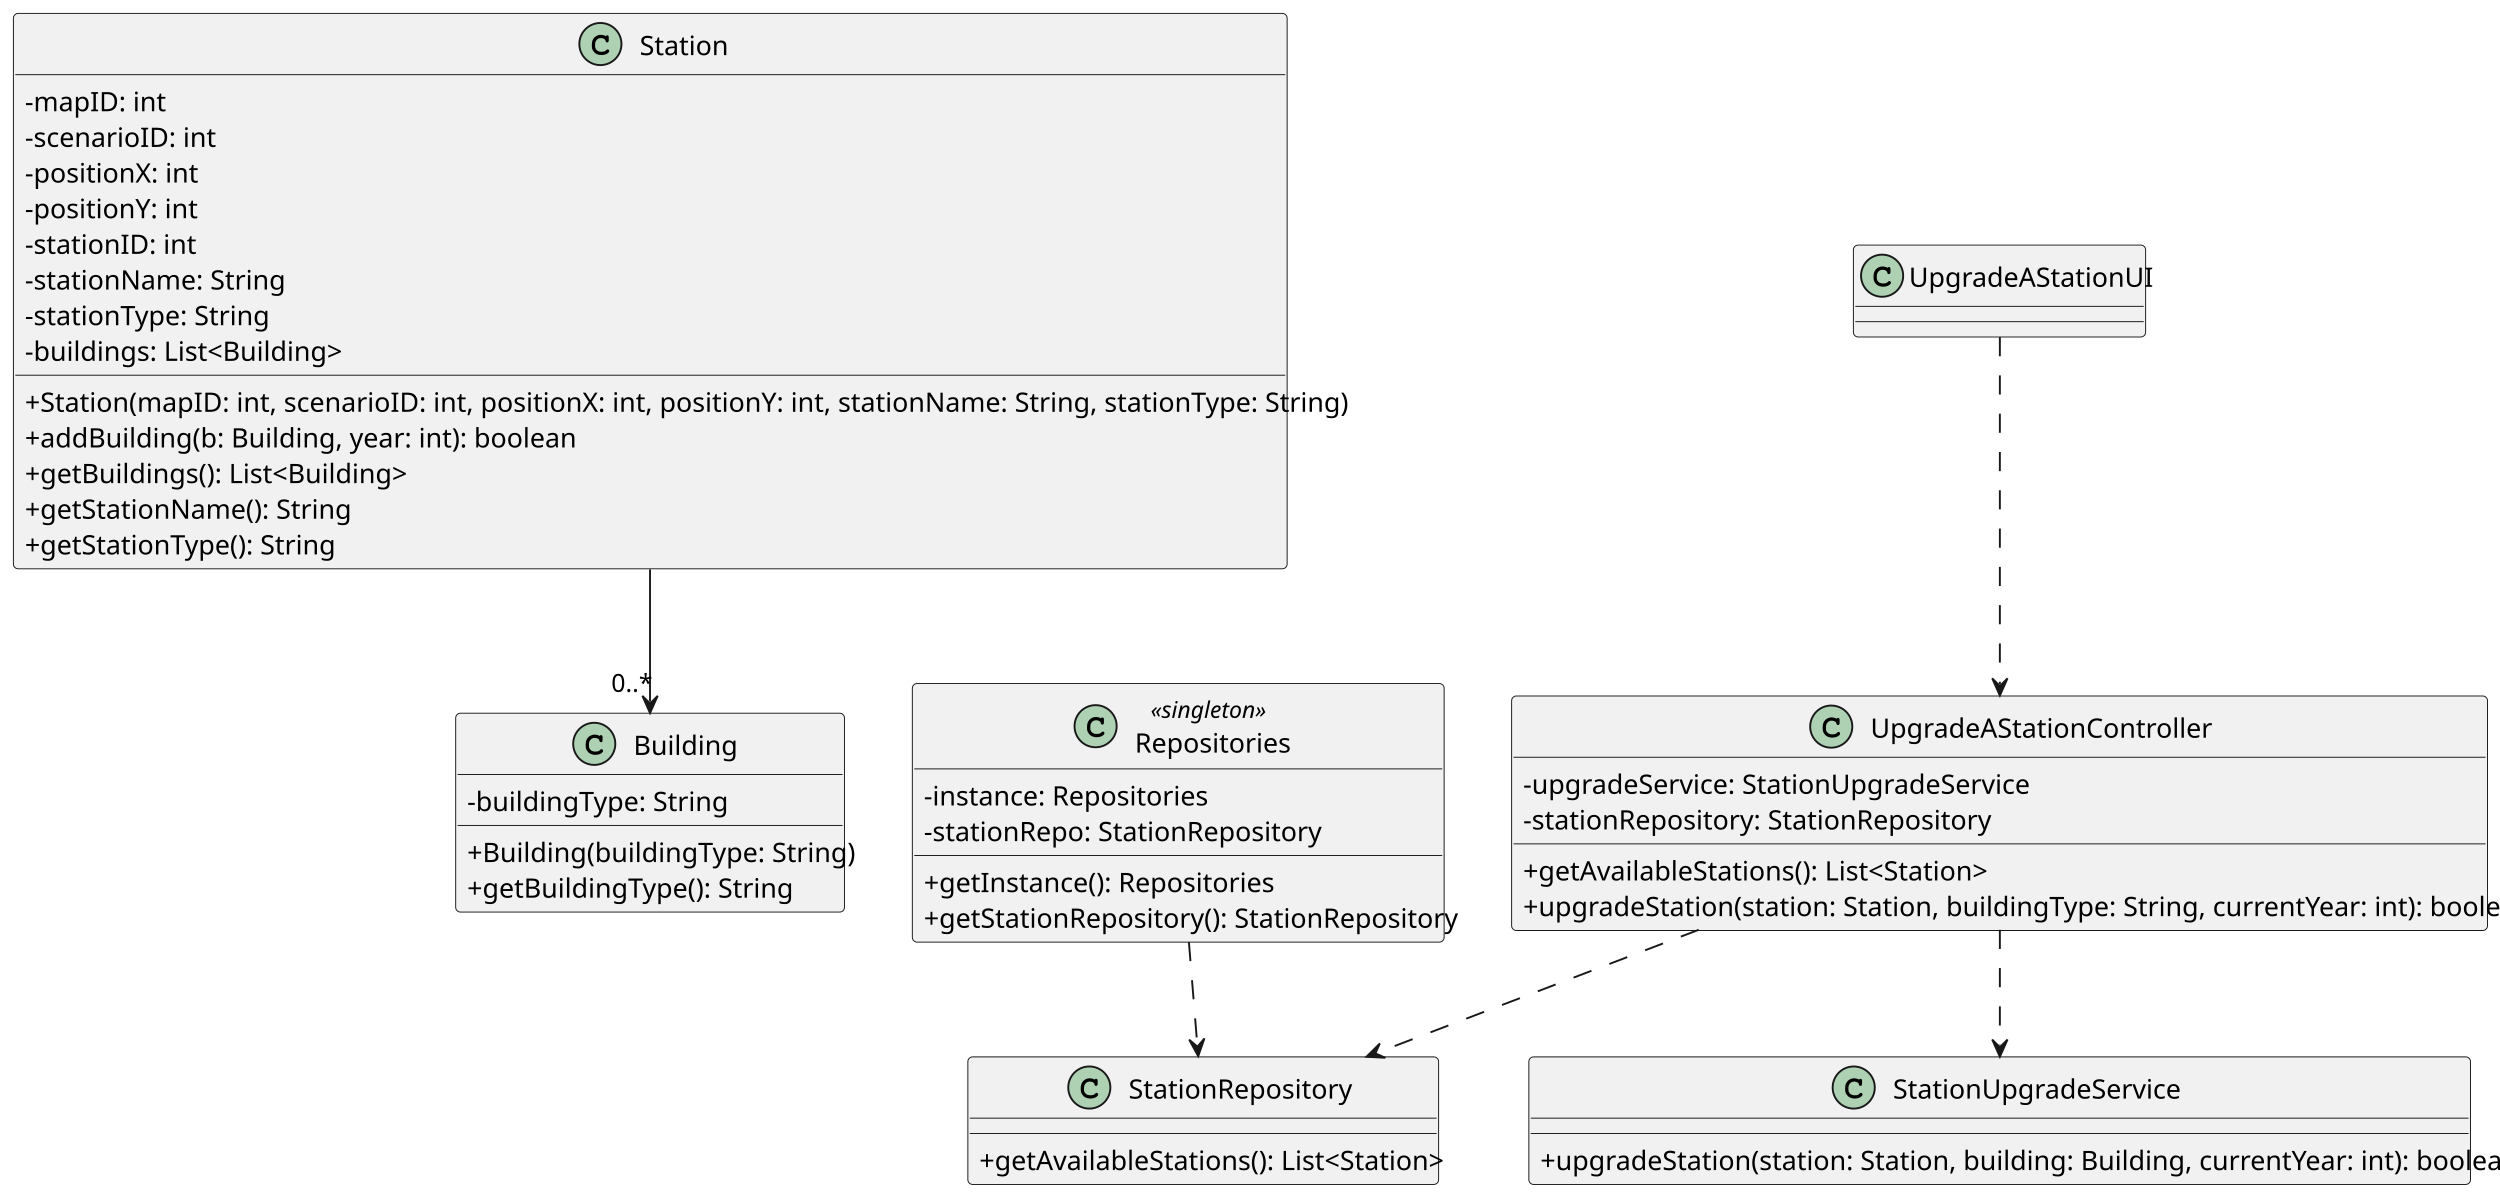
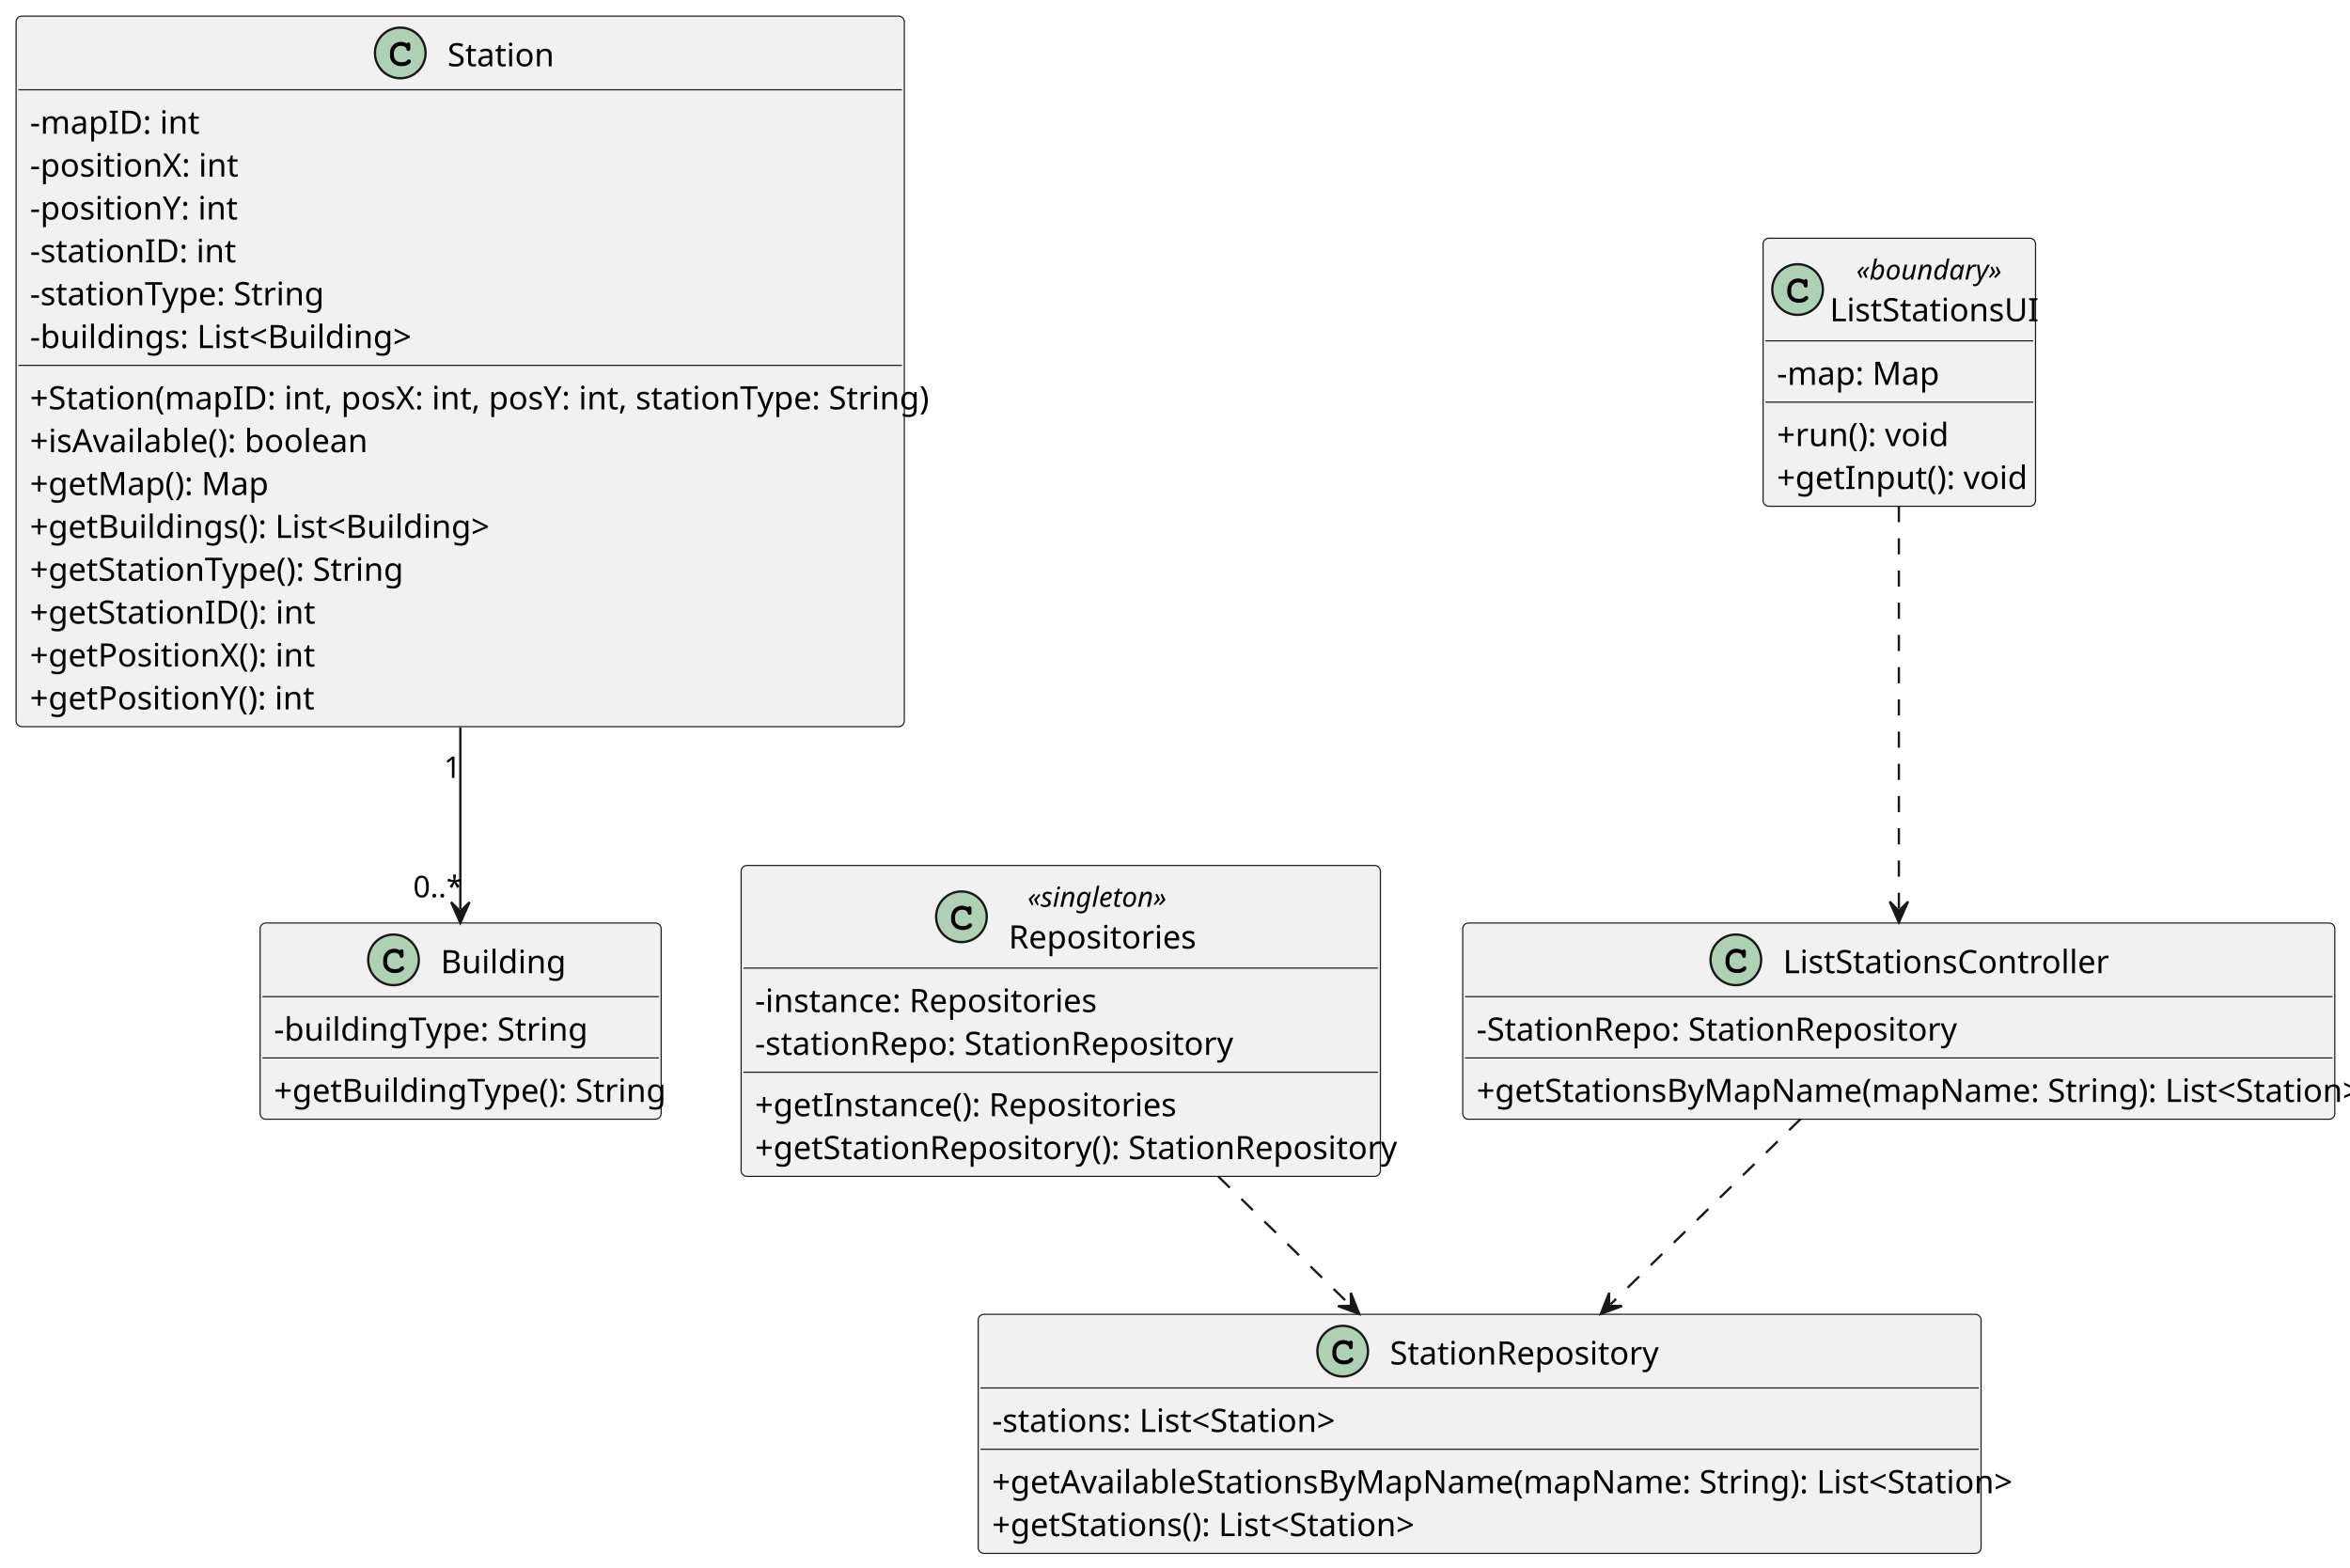
- <svg xmlns="http://www.w3.org/2000/svg" contentStyleType="text/css" height="437.5px" preserveAspectRatio="none" style="width:914px;height:437px;background:#FFFFFF;" version="1.1" viewBox="0 0 914 437" width="914.2px" zoomAndPan="magnify">
+ <svg xmlns="http://www.w3.org/2000/svg" contentStyleType="text/css" height="681px" preserveAspectRatio="none" style="width:1021px;height:681px;background:#FFFFFF;" version="1.1" viewBox="0 0 1021 681" width="1021px" zoomAndPan="magnify">
  <defs />
  <g>
    <g id="elem_Station">
-       <rect codeLine="5" fill="#F1F1F1" height="203.052" id="Station" rx="1.75" ry="1.75" style="stroke:#181818;stroke-width:0.35;" width="465.674" x="4.9" y="4.9" />
-       <ellipse cx="219.507" cy="16.1" fill="#ADD1B2" rx="7.7" ry="7.7" style="stroke:#181818;stroke-width:0.7;" />
-       <path d="M221.443,13.213 Q221.552,13.059 221.684,12.983 Q221.815,12.906 221.968,12.906 Q222.231,12.906 222.395,13.092 Q222.559,13.267 222.559,13.694 L222.559,14.711 Q222.559,15.137 222.395,15.323 Q222.231,15.509 221.968,15.509 Q221.727,15.509 221.585,15.367 Q221.443,15.236 221.367,14.875 Q221.334,14.623 221.202,14.492 Q220.973,14.23 220.546,14.077 Q220.12,13.923 219.682,13.923 Q219.146,13.923 218.698,14.153 Q218.26,14.383 217.91,14.908 Q217.571,15.433 217.571,16.155 L217.571,16.92 Q217.571,17.784 218.195,18.364 Q218.818,18.933 219.934,18.933 Q220.59,18.933 221.049,18.758 Q221.323,18.648 221.618,18.342 Q221.804,18.156 221.902,18.102 Q222.012,18.047 222.154,18.047 Q222.384,18.047 222.559,18.233 Q222.745,18.408 222.745,18.648 Q222.745,18.889 222.504,19.173 Q222.154,19.578 221.596,19.808 Q220.841,20.125 219.934,20.125 Q218.873,20.125 218.03,19.688 Q217.341,19.337 216.86,18.594 Q216.379,17.839 216.379,16.942 L216.379,16.133 Q216.379,15.203 216.805,14.405 Q217.243,13.595 218.009,13.169 Q218.774,12.731 219.638,12.731 Q220.152,12.731 220.601,12.852 Q221.06,12.961 221.443,13.213 Z " fill="#000000" />
-       <text fill="#000000" font-family="sans-serif" font-size="9.8" lengthAdjust="spacing" textLength="30.51" x="233.857" y="20.158">Station</text>
-       <line style="stroke:#181818;stroke-width:0.35;" x1="5.6" x2="469.874" y1="27.3" y2="27.3" />
-       <text fill="#000000" font-family="sans-serif" font-size="9.8" lengthAdjust="spacing" textLength="47.923" x="9.1" y="40.675">-mapID: int</text>
-       <text fill="#000000" font-family="sans-serif" font-size="9.8" lengthAdjust="spacing" textLength="65.901" x="9.1" y="53.71">-scenarioID: int</text>
-       <text fill="#000000" font-family="sans-serif" font-size="9.8" lengthAdjust="spacing" textLength="59.374" x="9.1" y="66.745">-positionX: int</text>
-       <text fill="#000000" font-family="sans-serif" font-size="9.8" lengthAdjust="spacing" textLength="59.374" x="9.1" y="79.779">-positionY: int</text>
-       <text fill="#000000" font-family="sans-serif" font-size="9.8" lengthAdjust="spacing" textLength="57.733" x="9.1" y="92.814">-stationID: int</text>
-       <text fill="#000000" font-family="sans-serif" font-size="9.8" lengthAdjust="spacing" textLength="89.325" x="9.1" y="105.849">-stationName: String</text>
-       <text fill="#000000" font-family="sans-serif" font-size="9.8" lengthAdjust="spacing" textLength="84.97" x="9.1" y="118.884">-stationType: String</text>
-       <text fill="#000000" font-family="sans-serif" font-size="9.8" lengthAdjust="spacing" textLength="108.958" x="9.1" y="131.919">-buildings: List&lt;Building&gt;</text>
-       <line style="stroke:#181818;stroke-width:0.35;" x1="5.6" x2="469.874" y1="137.178" y2="137.178" />
-       <text fill="#000000" font-family="sans-serif" font-size="9.8" lengthAdjust="spacing" textLength="457.274" x="9.1" y="150.553">+Station(mapID: int, scenarioID: int, positionX: int, positionY: int, stationName: String, stationType: String)</text>
-       <text fill="#000000" font-family="sans-serif" font-size="9.8" lengthAdjust="spacing" textLength="189.865" x="9.1" y="163.588">+addBuilding(b: Building, year: int): boolean</text>
-       <text fill="#000000" font-family="sans-serif" font-size="9.8" lengthAdjust="spacing" textLength="132.654" x="9.1" y="176.623">+getBuildings(): List&lt;Building&gt;</text>
-       <text fill="#000000" font-family="sans-serif" font-size="9.8" lengthAdjust="spacing" textLength="113.571" x="9.1" y="189.658">+getStationName(): String</text>
-       <text fill="#000000" font-family="sans-serif" font-size="9.8" lengthAdjust="spacing" textLength="109.216" x="9.1" y="202.692">+getStationType(): String</text>
+       <rect codeLine="5" fill="#F1F1F1" height="308.695" id="Station" rx="2.5" ry="2.5" style="stroke:#181818;stroke-width:0.5;" width="385.898" x="7" y="7" />
+       <ellipse cx="173.906" cy="23" fill="#ADD1B2" rx="11" ry="11" style="stroke:#181818;stroke-width:1.0;" />
+       <path d="M176.672,18.875 Q176.828,18.656 177.016,18.547 Q177.203,18.438 177.422,18.438 Q177.797,18.438 178.031,18.703 Q178.266,18.953 178.266,19.562 L178.266,21.016 Q178.266,21.625 178.031,21.891 Q177.797,22.156 177.422,22.156 Q177.078,22.156 176.875,21.953 Q176.672,21.766 176.562,21.25 Q176.516,20.891 176.328,20.703 Q176,20.328 175.391,20.109 Q174.781,19.891 174.156,19.891 Q173.391,19.891 172.75,20.219 Q172.125,20.547 171.625,21.297 Q171.141,22.047 171.141,23.078 L171.141,24.172 Q171.141,25.406 172.031,26.234 Q172.922,27.047 174.516,27.047 Q175.453,27.047 176.109,26.797 Q176.5,26.641 176.922,26.203 Q177.188,25.938 177.328,25.859 Q177.484,25.781 177.688,25.781 Q178.016,25.781 178.266,26.047 Q178.531,26.297 178.531,26.641 Q178.531,26.984 178.188,27.391 Q177.688,27.969 176.891,28.297 Q175.812,28.75 174.516,28.75 Q173,28.75 171.797,28.125 Q170.812,27.625 170.125,26.562 Q169.438,25.484 169.438,24.203 L169.438,23.047 Q169.438,21.719 170.047,20.578 Q170.672,19.422 171.766,18.812 Q172.859,18.188 174.094,18.188 Q174.828,18.188 175.469,18.359 Q176.125,18.516 176.672,18.875 Z " fill="#000000" />
+       <text fill="#000000" font-family="sans-serif" font-size="14" lengthAdjust="spacing" textLength="43.586" x="194.406" y="28.797">Station</text>
+       <line style="stroke:#181818;stroke-width:0.5;" x1="8" x2="391.898" y1="39" y2="39" />
+       <text fill="#000000" font-family="sans-serif" font-size="14" lengthAdjust="spacing" textLength="68.462" x="13" y="58.107">-mapID: int</text>
+       <text fill="#000000" font-family="sans-serif" font-size="14" lengthAdjust="spacing" textLength="84.82" x="13" y="76.728">-positionX: int</text>
+       <text fill="#000000" font-family="sans-serif" font-size="14" lengthAdjust="spacing" textLength="84.82" x="13" y="95.35">-positionY: int</text>
+       <text fill="#000000" font-family="sans-serif" font-size="14" lengthAdjust="spacing" textLength="82.476" x="13" y="113.971">-stationID: int</text>
+       <text fill="#000000" font-family="sans-serif" font-size="14" lengthAdjust="spacing" textLength="121.386" x="13" y="132.592">-stationType: String</text>
+       <text fill="#000000" font-family="sans-serif" font-size="14" lengthAdjust="spacing" textLength="155.654" x="13" y="151.213">-buildings: List&lt;Building&gt;</text>
+       <line style="stroke:#181818;stroke-width:0.5;" x1="8" x2="391.898" y1="158.727" y2="158.727" />
+       <text fill="#000000" font-family="sans-serif" font-size="14" lengthAdjust="spacing" textLength="373.898" x="13" y="177.834">+Station(mapID: int, posX: int, posY: int, stationType: String)</text>
+       <text fill="#000000" font-family="sans-serif" font-size="14" lengthAdjust="spacing" textLength="142.03" x="13" y="196.455">+isAvailable(): boolean</text>
+       <text fill="#000000" font-family="sans-serif" font-size="14" lengthAdjust="spacing" textLength="99.21" x="13" y="215.076">+getMap(): Map</text>
+       <text fill="#000000" font-family="sans-serif" font-size="14" lengthAdjust="spacing" textLength="189.506" x="13" y="233.697">+getBuildings(): List&lt;Building&gt;</text>
+       <text fill="#000000" font-family="sans-serif" font-size="14" lengthAdjust="spacing" textLength="156.023" x="13" y="252.318">+getStationType(): String</text>
+       <text fill="#000000" font-family="sans-serif" font-size="14" lengthAdjust="spacing" textLength="117.113" x="13" y="270.94">+getStationID(): int</text>
+       <text fill="#000000" font-family="sans-serif" font-size="14" lengthAdjust="spacing" textLength="118.672" x="13" y="289.56">+getPositionX(): int</text>
+       <text fill="#000000" font-family="sans-serif" font-size="14" lengthAdjust="spacing" textLength="118.672" x="13" y="308.182">+getPositionY(): int</text>
    </g>
    <g id="elem_Building">
-       <rect codeLine="21" fill="#F1F1F1" height="72.704" id="Building" rx="1.75" ry="1.75" style="stroke:#181818;stroke-width:0.35;" width="142.136" x="166.6" y="260.75" />
-       <ellipse cx="217.258" cy="271.95" fill="#ADD1B2" rx="7.7" ry="7.7" style="stroke:#181818;stroke-width:0.7;" />
-       <path d="M219.194,269.062 Q219.303,268.909 219.435,268.833 Q219.566,268.756 219.719,268.756 Q219.982,268.756 220.146,268.942 Q220.31,269.117 220.31,269.544 L220.31,270.561 Q220.31,270.988 220.146,271.173 Q219.982,271.359 219.719,271.359 Q219.478,271.359 219.336,271.217 Q219.194,271.086 219.117,270.725 Q219.085,270.473 218.953,270.342 Q218.724,270.08 218.297,269.927 Q217.871,269.773 217.433,269.773 Q216.897,269.773 216.449,270.003 Q216.011,270.233 215.661,270.758 Q215.322,271.283 215.322,272.005 L215.322,272.77 Q215.322,273.634 215.946,274.214 Q216.569,274.783 217.685,274.783 Q218.341,274.783 218.8,274.608 Q219.074,274.498 219.369,274.192 Q219.555,274.006 219.653,273.952 Q219.763,273.897 219.905,273.897 Q220.135,273.897 220.31,274.083 Q220.496,274.258 220.496,274.498 Q220.496,274.739 220.255,275.023 Q219.905,275.428 219.347,275.658 Q218.592,275.975 217.685,275.975 Q216.624,275.975 215.781,275.538 Q215.092,275.188 214.611,274.444 Q214.13,273.689 214.13,272.792 L214.13,271.983 Q214.13,271.053 214.556,270.255 Q214.994,269.445 215.76,269.019 Q216.525,268.581 217.389,268.581 Q217.903,268.581 218.352,268.702 Q218.811,268.811 219.194,269.062 Z " fill="#000000" />
-       <text fill="#000000" font-family="sans-serif" font-size="9.8" lengthAdjust="spacing" textLength="34.869" x="231.608" y="276.008">Building</text>
-       <line style="stroke:#181818;stroke-width:0.35;" x1="167.3" x2="308.036" y1="283.15" y2="283.15" />
-       <text fill="#000000" font-family="sans-serif" font-size="9.8" lengthAdjust="spacing" textLength="89.88" x="170.8" y="296.525">-buildingType: String</text>
-       <line style="stroke:#181818;stroke-width:0.35;" x1="167.3" x2="308.036" y1="301.785" y2="301.785" />
-       <text fill="#000000" font-family="sans-serif" font-size="9.8" lengthAdjust="spacing" textLength="133.736" x="170.8" y="315.16">+Building(buildingType: String)</text>
-       <text fill="#000000" font-family="sans-serif" font-size="9.8" lengthAdjust="spacing" textLength="113.576" x="170.8" y="328.195">+getBuildingType(): String</text>
+       <rect codeLine="22" fill="#F1F1F1" height="85.242" id="Building" rx="2.5" ry="2.5" style="stroke:#181818;stroke-width:0.5;" width="174.251" x="113" y="401" />
+       <ellipse cx="170.969" cy="417" fill="#ADD1B2" rx="11" ry="11" style="stroke:#181818;stroke-width:1.0;" />
+       <path d="M173.734,412.875 Q173.891,412.656 174.078,412.547 Q174.266,412.438 174.484,412.438 Q174.859,412.438 175.094,412.703 Q175.328,412.953 175.328,413.562 L175.328,415.016 Q175.328,415.625 175.094,415.891 Q174.859,416.156 174.484,416.156 Q174.141,416.156 173.938,415.953 Q173.734,415.766 173.625,415.25 Q173.578,414.891 173.391,414.703 Q173.062,414.328 172.453,414.109 Q171.844,413.891 171.219,413.891 Q170.453,413.891 169.812,414.219 Q169.188,414.547 168.688,415.297 Q168.203,416.047 168.203,417.078 L168.203,418.172 Q168.203,419.406 169.094,420.234 Q169.984,421.047 171.578,421.047 Q172.516,421.047 173.172,420.797 Q173.562,420.641 173.984,420.203 Q174.25,419.938 174.391,419.859 Q174.547,419.781 174.75,419.781 Q175.078,419.781 175.328,420.047 Q175.594,420.297 175.594,420.641 Q175.594,420.984 175.25,421.391 Q174.75,421.969 173.953,422.297 Q172.875,422.75 171.578,422.75 Q170.062,422.75 168.859,422.125 Q167.875,421.625 167.188,420.562 Q166.5,419.484 166.5,418.203 L166.5,417.047 Q166.5,415.719 167.109,414.578 Q167.734,413.422 168.828,412.812 Q169.922,412.188 171.156,412.188 Q171.891,412.188 172.531,412.359 Q173.188,412.516 173.734,412.875 Z " fill="#000000" />
+       <text fill="#000000" font-family="sans-serif" font-size="14" lengthAdjust="spacing" textLength="49.813" x="191.469" y="422.797">Building</text>
+       <line style="stroke:#181818;stroke-width:0.5;" x1="114" x2="286.251" y1="433" y2="433" />
+       <text fill="#000000" font-family="sans-serif" font-size="14" lengthAdjust="spacing" textLength="128.399" x="119" y="452.107">-buildingType: String</text>
+       <line style="stroke:#181818;stroke-width:0.5;" x1="114" x2="286.251" y1="459.621" y2="459.621" />
+       <text fill="#000000" font-family="sans-serif" font-size="14" lengthAdjust="spacing" textLength="162.251" x="119" y="478.728">+getBuildingType(): String</text>
    </g>
-     <g id="elem_StationUpgradeService">
-       <rect codeLine="27" fill="#F1F1F1" height="46.635" id="StationUpgradeService" rx="1.75" ry="1.75" style="stroke:#181818;stroke-width:0.35;" width="344.265" x="558.95" y="386.4" />
-       <ellipse cx="677.718" cy="397.6" fill="#ADD1B2" rx="7.7" ry="7.7" style="stroke:#181818;stroke-width:0.7;" />
-       <path d="M679.654,394.712 Q679.763,394.559 679.894,394.483 Q680.025,394.406 680.178,394.406 Q680.441,394.406 680.605,394.592 Q680.769,394.767 680.769,395.194 L680.769,396.211 Q680.769,396.637 680.605,396.823 Q680.441,397.009 680.178,397.009 Q679.938,397.009 679.796,396.867 Q679.654,396.736 679.577,396.375 Q679.544,396.123 679.413,395.992 Q679.183,395.73 678.757,395.577 Q678.33,395.423 677.893,395.423 Q677.357,395.423 676.908,395.653 Q676.471,395.883 676.121,396.408 Q675.782,396.933 675.782,397.655 L675.782,398.42 Q675.782,399.284 676.405,399.864 Q677.029,400.433 678.144,400.433 Q678.8,400.433 679.26,400.258 Q679.533,400.148 679.828,399.842 Q680.014,399.656 680.113,399.602 Q680.222,399.547 680.365,399.547 Q680.594,399.547 680.769,399.733 Q680.955,399.908 680.955,400.148 Q680.955,400.389 680.715,400.673 Q680.365,401.078 679.807,401.308 Q679.052,401.625 678.144,401.625 Q677.083,401.625 676.241,401.188 Q675.552,400.837 675.071,400.094 Q674.59,399.339 674.59,398.442 L674.59,397.633 Q674.59,396.703 675.016,395.905 Q675.453,395.095 676.219,394.669 Q676.985,394.231 677.849,394.231 Q678.363,394.231 678.811,394.352 Q679.271,394.461 679.654,394.712 Z " fill="#000000" />
-       <text fill="#000000" font-family="sans-serif" font-size="9.8" lengthAdjust="spacing" textLength="100.78" x="692.068" y="401.658">StationUpgradeService</text>
-       <line style="stroke:#181818;stroke-width:0.35;" x1="559.65" x2="902.515" y1="408.8" y2="408.8" />
-       <line style="stroke:#181818;stroke-width:0.35;" x1="559.65" x2="902.515" y1="414.4" y2="414.4" />
-       <text fill="#000000" font-family="sans-serif" font-size="9.8" lengthAdjust="spacing" textLength="335.865" x="563.15" y="427.775">+upgradeStation(station: Station, building: Building, currentYear: int): boolean</text>
+     <g id="elem_ListStationsController">
+       <rect codeLine="27" fill="#F1F1F1" height="85.242" id="ListStationsController" rx="2.5" ry="2.5" style="stroke:#181818;stroke-width:0.5;" width="378.898" x="635.5" y="401" />
+       <ellipse cx="754.168" cy="417" fill="#ADD1B2" rx="11" ry="11" style="stroke:#181818;stroke-width:1.0;" />
+       <path d="M756.934,412.875 Q757.09,412.656 757.278,412.547 Q757.465,412.438 757.684,412.438 Q758.059,412.438 758.293,412.703 Q758.528,412.953 758.528,413.562 L758.528,415.016 Q758.528,415.625 758.293,415.891 Q758.059,416.156 757.684,416.156 Q757.34,416.156 757.137,415.953 Q756.934,415.766 756.825,415.25 Q756.778,414.891 756.59,414.703 Q756.262,414.328 755.653,414.109 Q755.043,413.891 754.418,413.891 Q753.653,413.891 753.012,414.219 Q752.387,414.547 751.887,415.297 Q751.403,416.047 751.403,417.078 L751.403,418.172 Q751.403,419.406 752.293,420.234 Q753.184,421.047 754.778,421.047 Q755.715,421.047 756.372,420.797 Q756.762,420.641 757.184,420.203 Q757.45,419.938 757.59,419.859 Q757.747,419.781 757.95,419.781 Q758.278,419.781 758.528,420.047 Q758.793,420.297 758.793,420.641 Q758.793,420.984 758.45,421.391 Q757.95,421.969 757.153,422.297 Q756.075,422.75 754.778,422.75 Q753.262,422.75 752.059,422.125 Q751.075,421.625 750.387,420.562 Q749.7,419.484 749.7,418.203 L749.7,417.047 Q749.7,415.719 750.309,414.578 Q750.934,413.422 752.028,412.812 Q753.122,412.188 754.356,412.188 Q755.09,412.188 755.731,412.359 Q756.387,412.516 756.934,412.875 Z " fill="#000000" />
+       <text fill="#000000" font-family="sans-serif" font-size="14" lengthAdjust="spacing" textLength="133.061" x="774.668" y="422.797">ListStationsController</text>
+       <line style="stroke:#181818;stroke-width:0.5;" x1="636.5" x2="1013.398" y1="433" y2="433" />
+       <text fill="#000000" font-family="sans-serif" font-size="14" lengthAdjust="spacing" textLength="199.999" x="641.5" y="452.107">-StationRepo: StationRepository</text>
+       <line style="stroke:#181818;stroke-width:0.5;" x1="636.5" x2="1013.398" y1="459.621" y2="459.621" />
+       <text fill="#000000" font-family="sans-serif" font-size="14" lengthAdjust="spacing" textLength="366.898" x="641.5" y="478.728">+getStationsByMapName(mapName: String): List&lt;Station&gt;</text>
    </g>
-     <g id="elem_UpgradeAStationUI">
-       <rect codeLine="31" fill="#F1F1F1" height="33.6" id="UpgradeAStationUI" rx="1.75" ry="1.75" style="stroke:#181818;stroke-width:0.35;" width="106.839" x="677.6" y="89.6" />
-       <ellipse cx="688.1" cy="100.8" fill="#ADD1B2" rx="7.7" ry="7.7" style="stroke:#181818;stroke-width:0.7;" />
-       <path d="M690.036,97.912 Q690.145,97.759 690.277,97.683 Q690.408,97.606 690.561,97.606 Q690.823,97.606 690.987,97.792 Q691.152,97.967 691.152,98.394 L691.152,99.411 Q691.152,99.838 690.987,100.023 Q690.823,100.209 690.561,100.209 Q690.32,100.209 690.178,100.067 Q690.036,99.936 689.959,99.575 Q689.927,99.323 689.795,99.192 Q689.566,98.93 689.139,98.777 Q688.712,98.623 688.275,98.623 Q687.739,98.623 687.291,98.853 Q686.853,99.083 686.503,99.608 Q686.164,100.133 686.164,100.855 L686.164,101.62 Q686.164,102.484 686.788,103.064 Q687.411,103.633 688.527,103.633 Q689.183,103.633 689.642,103.458 Q689.916,103.348 690.211,103.042 Q690.397,102.856 690.495,102.802 Q690.605,102.747 690.747,102.747 Q690.977,102.747 691.152,102.933 Q691.337,103.108 691.337,103.348 Q691.337,103.589 691.097,103.873 Q690.747,104.278 690.189,104.508 Q689.434,104.825 688.527,104.825 Q687.466,104.825 686.623,104.388 Q685.934,104.037 685.453,103.294 Q684.972,102.539 684.972,101.642 L684.972,100.833 Q684.972,99.903 685.398,99.105 Q685.836,98.295 686.602,97.869 Q687.367,97.431 688.231,97.431 Q688.745,97.431 689.194,97.552 Q689.653,97.661 690.036,97.912 Z " fill="#000000" />
-       <text fill="#000000" font-family="sans-serif" font-size="9.8" lengthAdjust="spacing" textLength="84.439" x="697.9" y="104.858">UpgradeAStationUI</text>
-       <line style="stroke:#181818;stroke-width:0.35;" x1="678.3" x2="783.739" y1="112" y2="112" />
-       <line style="stroke:#181818;stroke-width:0.35;" x1="678.3" x2="783.739" y1="117.6" y2="117.6" />
+     <g id="elem_ListStationsUI">
+       <rect codeLine="32" fill="#F1F1F1" height="116.445" id="ListStationsUI" rx="2.5" ry="2.5" style="stroke:#181818;stroke-width:0.5;" width="118.372" x="766" y="103.5" />
+       <ellipse cx="781" cy="125.791" fill="#ADD1B2" rx="11" ry="11" style="stroke:#181818;stroke-width:1.0;" />
+       <path d="M783.766,121.666 Q783.922,121.447 784.109,121.338 Q784.297,121.228 784.516,121.228 Q784.891,121.228 785.125,121.494 Q785.359,121.744 785.359,122.353 L785.359,123.807 Q785.359,124.416 785.125,124.682 Q784.891,124.947 784.516,124.947 Q784.172,124.947 783.969,124.744 Q783.766,124.557 783.656,124.041 Q783.609,123.682 783.422,123.494 Q783.094,123.119 782.484,122.9 Q781.875,122.682 781.25,122.682 Q780.484,122.682 779.844,123.01 Q779.219,123.338 778.719,124.088 Q778.234,124.838 778.234,125.869 L778.234,126.963 Q778.234,128.197 779.125,129.025 Q780.016,129.838 781.609,129.838 Q782.547,129.838 783.203,129.588 Q783.594,129.432 784.016,128.994 Q784.281,128.728 784.422,128.65 Q784.578,128.572 784.781,128.572 Q785.109,128.572 785.359,128.838 Q785.625,129.088 785.625,129.432 Q785.625,129.775 785.281,130.182 Q784.781,130.76 783.984,131.088 Q782.906,131.541 781.609,131.541 Q780.094,131.541 778.891,130.916 Q777.906,130.416 777.219,129.353 Q776.531,128.275 776.531,126.994 L776.531,125.838 Q776.531,124.51 777.141,123.369 Q777.766,122.213 778.859,121.603 Q779.953,120.978 781.188,120.978 Q781.922,120.978 782.562,121.15 Q783.219,121.307 783.766,121.666 Z " fill="#000000" />
+       <text fill="#000000" font-family="sans-serif" font-size="12" font-style="italic" lengthAdjust="spacing" textLength="63.387" x="806.493" y="121.449">«boundary»</text>
+       <text fill="#000000" font-family="sans-serif" font-size="14" lengthAdjust="spacing" textLength="86.372" x="795" y="139.568">ListStationsUI</text>
+       <line style="stroke:#181818;stroke-width:0.5;" x1="767" x2="883.372" y1="148.082" y2="148.082" />
+       <text fill="#000000" font-family="sans-serif" font-size="14" lengthAdjust="spacing" textLength="66.91" x="772" y="167.19">-map: Map</text>
+       <line style="stroke:#181818;stroke-width:0.5;" x1="767" x2="883.372" y1="174.703" y2="174.703" />
+       <text fill="#000000" font-family="sans-serif" font-size="14" lengthAdjust="spacing" textLength="71.196" x="772" y="193.81">+run(): void</text>
+       <text fill="#000000" font-family="sans-serif" font-size="14" lengthAdjust="spacing" textLength="101.561" x="772" y="212.432">+getInput(): void</text>
    </g>
-     <g id="elem_UpgradeAStationController">
-       <rect codeLine="33" fill="#F1F1F1" height="85.739" id="UpgradeAStationController" rx="1.75" ry="1.75" style="stroke:#181818;stroke-width:0.35;" width="356.783" x="552.65" y="254.45" />
-       <ellipse cx="669.506" cy="265.65" fill="#ADD1B2" rx="7.7" ry="7.7" style="stroke:#181818;stroke-width:0.7;" />
-       <path d="M671.442,262.762 Q671.551,262.609 671.683,262.533 Q671.814,262.456 671.967,262.456 Q672.229,262.456 672.393,262.642 Q672.558,262.817 672.558,263.244 L672.558,264.261 Q672.558,264.688 672.393,264.873 Q672.229,265.059 671.967,265.059 Q671.726,265.059 671.584,264.917 Q671.442,264.786 671.365,264.425 Q671.332,264.173 671.201,264.042 Q670.971,263.78 670.545,263.627 Q670.118,263.473 669.681,263.473 Q669.145,263.473 668.697,263.703 Q668.259,263.933 667.909,264.458 Q667.57,264.983 667.57,265.705 L667.57,266.47 Q667.57,267.334 668.193,267.914 Q668.817,268.483 669.933,268.483 Q670.589,268.483 671.048,268.308 Q671.322,268.198 671.617,267.892 Q671.803,267.706 671.901,267.652 Q672.011,267.597 672.153,267.597 Q672.383,267.597 672.558,267.783 Q672.743,267.958 672.743,268.198 Q672.743,268.439 672.503,268.723 Q672.153,269.128 671.595,269.358 Q670.84,269.675 669.933,269.675 Q668.871,269.675 668.029,269.238 Q667.34,268.887 666.859,268.144 Q666.378,267.389 666.378,266.492 L666.378,265.683 Q666.378,264.753 666.804,263.955 Q667.242,263.145 668.008,262.719 Q668.773,262.281 669.637,262.281 Q670.151,262.281 670.6,262.402 Q671.059,262.511 671.442,262.762 Z " fill="#000000" />
-       <text fill="#000000" font-family="sans-serif" font-size="9.8" lengthAdjust="spacing" textLength="117.121" x="683.856" y="269.708">UpgradeAStationController</text>
-       <line style="stroke:#181818;stroke-width:0.35;" x1="553.35" x2="908.733" y1="276.85" y2="276.85" />
-       <text fill="#000000" font-family="sans-serif" font-size="9.8" lengthAdjust="spacing" textLength="178.132" x="556.85" y="290.225">-upgradeService: StationUpgradeService</text>
-       <text fill="#000000" font-family="sans-serif" font-size="9.8" lengthAdjust="spacing" textLength="161.777" x="556.85" y="303.26">-stationRepository: StationRepository</text>
-       <line style="stroke:#181818;stroke-width:0.35;" x1="553.35" x2="908.733" y1="308.519" y2="308.519" />
-       <text fill="#000000" font-family="sans-serif" font-size="9.8" lengthAdjust="spacing" textLength="163.705" x="556.85" y="321.895">+getAvailableStations(): List&lt;Station&gt;</text>
-       <text fill="#000000" font-family="sans-serif" font-size="9.8" lengthAdjust="spacing" textLength="348.383" x="556.85" y="334.93">+upgradeStation(station: Station, buildingType: String, currentYear: int): boolean</text>
+     <g id="elem_StationRepository">
+       <rect codeLine="38" fill="#F1F1F1" height="103.863" id="StationRepository" rx="2.5" ry="2.5" style="stroke:#181818;stroke-width:0.5;" width="435.712" x="425" y="571" />
+       <ellipse cx="583.355" cy="587" fill="#ADD1B2" rx="11" ry="11" style="stroke:#181818;stroke-width:1.0;" />
+       <path d="M586.12,582.875 Q586.276,582.656 586.464,582.547 Q586.651,582.438 586.87,582.438 Q587.245,582.438 587.48,582.703 Q587.714,582.953 587.714,583.562 L587.714,585.016 Q587.714,585.625 587.48,585.891 Q587.245,586.156 586.87,586.156 Q586.526,586.156 586.323,585.953 Q586.12,585.766 586.011,585.25 Q585.964,584.891 585.776,584.703 Q585.448,584.328 584.839,584.109 Q584.23,583.891 583.605,583.891 Q582.839,583.891 582.198,584.219 Q581.573,584.547 581.073,585.297 Q580.589,586.047 580.589,587.078 L580.589,588.172 Q580.589,589.406 581.48,590.234 Q582.37,591.047 583.964,591.047 Q584.901,591.047 585.558,590.797 Q585.948,590.641 586.37,590.203 Q586.636,589.938 586.776,589.859 Q586.933,589.781 587.136,589.781 Q587.464,589.781 587.714,590.047 Q587.98,590.297 587.98,590.641 Q587.98,590.984 587.636,591.391 Q587.136,591.969 586.339,592.297 Q585.261,592.75 583.964,592.75 Q582.448,592.75 581.245,592.125 Q580.261,591.625 579.573,590.562 Q578.886,589.484 578.886,588.203 L578.886,587.047 Q578.886,585.719 579.495,584.578 Q580.12,583.422 581.214,582.812 Q582.308,582.188 583.542,582.188 Q584.276,582.188 584.917,582.359 Q585.573,582.516 586.12,582.875 Z " fill="#000000" />
+       <text fill="#000000" font-family="sans-serif" font-size="14" lengthAdjust="spacing" textLength="110.503" x="603.855" y="592.797">StationRepository</text>
+       <line style="stroke:#181818;stroke-width:0.5;" x1="426" x2="859.712" y1="603" y2="603" />
+       <text fill="#000000" font-family="sans-serif" font-size="14" lengthAdjust="spacing" textLength="142.413" x="431" y="622.107">-stations: List&lt;Station&gt;</text>
+       <line style="stroke:#181818;stroke-width:0.5;" x1="426" x2="859.712" y1="629.621" y2="629.621" />
+       <text fill="#000000" font-family="sans-serif" font-size="14" lengthAdjust="spacing" textLength="423.712" x="431" y="648.729">+getAvailableStationsByMapName(mapName: String): List&lt;Station&gt;</text>
+       <text fill="#000000" font-family="sans-serif" font-size="14" lengthAdjust="spacing" textLength="177.051" x="431" y="667.35">+getStations(): List&lt;Station&gt;</text>
    </g>
    <g id="elem_Repositories">
-       <rect codeLine="40" fill="#F1F1F1" height="94.546" id="Repositories" rx="1.75" ry="1.75" style="stroke:#181818;stroke-width:0.35;" width="194.423" x="333.55" y="249.9" />
-       <ellipse cx="400.552" cy="265.504" fill="#ADD1B2" rx="7.7" ry="7.7" style="stroke:#181818;stroke-width:0.7;" />
-       <path d="M402.488,262.616 Q402.597,262.463 402.728,262.387 Q402.86,262.31 403.013,262.31 Q403.275,262.31 403.439,262.496 Q403.603,262.671 403.603,263.098 L403.603,264.115 Q403.603,264.541 403.439,264.727 Q403.275,264.913 403.013,264.913 Q402.772,264.913 402.63,264.771 Q402.488,264.64 402.411,264.279 Q402.378,264.027 402.247,263.896 Q402.017,263.633 401.591,263.48 Q401.164,263.327 400.727,263.327 Q400.191,263.327 399.742,263.557 Q399.305,263.786 398.955,264.312 Q398.616,264.837 398.616,265.558 L398.616,266.324 Q398.616,267.188 399.239,267.768 Q399.863,268.337 400.978,268.337 Q401.635,268.337 402.094,268.161 Q402.367,268.052 402.663,267.746 Q402.849,267.56 402.947,267.505 Q403.056,267.451 403.199,267.451 Q403.428,267.451 403.603,267.637 Q403.789,267.812 403.789,268.052 Q403.789,268.293 403.549,268.577 Q403.199,268.982 402.641,269.212 Q401.886,269.529 400.978,269.529 Q399.917,269.529 399.075,269.091 Q398.386,268.741 397.905,267.998 Q397.424,267.243 397.424,266.346 L397.424,265.536 Q397.424,264.607 397.85,263.808 Q398.288,262.999 399.053,262.572 Q399.819,262.135 400.683,262.135 Q401.197,262.135 401.646,262.255 Q402.105,262.365 402.488,262.616 Z " fill="#000000" />
-       <text fill="#000000" font-family="sans-serif" font-size="8.4" font-style="italic" lengthAdjust="spacing" textLength="42.968" x="420.652" y="262.464">«singleton»</text>
-       <text fill="#000000" font-family="sans-serif" font-size="9.8" lengthAdjust="spacing" textLength="54.469" x="414.902" y="275.148">Repositories</text>
-       <line style="stroke:#181818;stroke-width:0.35;" x1="334.25" x2="527.273" y1="281.107" y2="281.107" />
-       <text fill="#000000" font-family="sans-serif" font-size="9.8" lengthAdjust="spacing" textLength="99.68" x="337.75" y="294.483">-instance: Repositories</text>
-       <text fill="#000000" font-family="sans-serif" font-size="9.8" lengthAdjust="spacing" textLength="138.363" x="337.75" y="307.517">-stationRepo: StationRepository</text>
-       <line style="stroke:#181818;stroke-width:0.35;" x1="334.25" x2="527.273" y1="312.777" y2="312.777" />
-       <text fill="#000000" font-family="sans-serif" font-size="9.8" lengthAdjust="spacing" textLength="122.835" x="337.75" y="326.152">+getInstance(): Repositories</text>
-       <text fill="#000000" font-family="sans-serif" font-size="9.8" lengthAdjust="spacing" textLength="186.023" x="337.75" y="339.187">+getStationRepository(): StationRepository</text>
+       <rect codeLine="44" fill="#F1F1F1" height="135.066" id="Repositories" rx="2.5" ry="2.5" style="stroke:#181818;stroke-width:0.5;" width="277.747" x="322" y="376" />
+       <ellipse cx="417.717" cy="398.291" fill="#ADD1B2" rx="11" ry="11" style="stroke:#181818;stroke-width:1.0;" />
+       <path d="M420.482,394.166 Q420.639,393.947 420.826,393.838 Q421.014,393.728 421.232,393.728 Q421.607,393.728 421.842,393.994 Q422.076,394.244 422.076,394.853 L422.076,396.307 Q422.076,396.916 421.842,397.182 Q421.607,397.447 421.232,397.447 Q420.889,397.447 420.685,397.244 Q420.482,397.057 420.373,396.541 Q420.326,396.182 420.139,395.994 Q419.81,395.619 419.201,395.4 Q418.592,395.182 417.967,395.182 Q417.201,395.182 416.56,395.51 Q415.935,395.838 415.435,396.588 Q414.951,397.338 414.951,398.369 L414.951,399.463 Q414.951,400.697 415.842,401.525 Q416.732,402.338 418.326,402.338 Q419.264,402.338 419.92,402.088 Q420.31,401.932 420.732,401.494 Q420.998,401.228 421.139,401.15 Q421.295,401.072 421.498,401.072 Q421.826,401.072 422.076,401.338 Q422.342,401.588 422.342,401.932 Q422.342,402.275 421.998,402.682 Q421.498,403.26 420.701,403.588 Q419.623,404.041 418.326,404.041 Q416.81,404.041 415.607,403.416 Q414.623,402.916 413.935,401.853 Q413.248,400.775 413.248,399.494 L413.248,398.338 Q413.248,397.01 413.857,395.869 Q414.482,394.713 415.576,394.103 Q416.67,393.478 417.904,393.478 Q418.639,393.478 419.279,393.65 Q419.935,393.807 420.482,394.166 Z " fill="#000000" />
+       <text fill="#000000" font-family="sans-serif" font-size="12" font-style="italic" lengthAdjust="spacing" textLength="61.383" x="446.432" y="393.949">«singleton»</text>
+       <text fill="#000000" font-family="sans-serif" font-size="14" lengthAdjust="spacing" textLength="77.814" x="438.217" y="412.068">Repositories</text>
+       <line style="stroke:#181818;stroke-width:0.5;" x1="323" x2="598.747" y1="420.582" y2="420.582" />
+       <text fill="#000000" font-family="sans-serif" font-size="14" lengthAdjust="spacing" textLength="142.399" x="328" y="439.69">-instance: Repositories</text>
+       <text fill="#000000" font-family="sans-serif" font-size="14" lengthAdjust="spacing" textLength="197.661" x="328" y="458.31">-stationRepo: StationRepository</text>
+       <line style="stroke:#181818;stroke-width:0.5;" x1="323" x2="598.747" y1="465.824" y2="465.824" />
+       <text fill="#000000" font-family="sans-serif" font-size="14" lengthAdjust="spacing" textLength="175.478" x="328" y="484.932">+getInstance(): Repositories</text>
+       <text fill="#000000" font-family="sans-serif" font-size="14" lengthAdjust="spacing" textLength="265.747" x="328" y="503.553">+getStationRepository(): StationRepository</text>
    </g>
-     <g id="elem_StationRepository">
-       <rect codeLine="47" fill="#F1F1F1" height="46.635" id="StationRepository" rx="1.75" ry="1.75" style="stroke:#181818;stroke-width:0.35;" width="172.105" x="353.85" y="386.4" />
-       <ellipse cx="398.252" cy="397.6" fill="#ADD1B2" rx="7.7" ry="7.7" style="stroke:#181818;stroke-width:0.7;" />
-       <path d="M400.187,394.712 Q400.297,394.559 400.428,394.483 Q400.559,394.406 400.712,394.406 Q400.975,394.406 401.139,394.592 Q401.303,394.767 401.303,395.194 L401.303,396.211 Q401.303,396.637 401.139,396.823 Q400.975,397.009 400.712,397.009 Q400.472,397.009 400.33,396.867 Q400.187,396.736 400.111,396.375 Q400.078,396.123 399.947,395.992 Q399.717,395.73 399.291,395.577 Q398.864,395.423 398.426,395.423 Q397.89,395.423 397.442,395.653 Q397.005,395.883 396.655,396.408 Q396.315,396.933 396.315,397.655 L396.315,398.42 Q396.315,399.284 396.939,399.864 Q397.562,400.433 398.678,400.433 Q399.334,400.433 399.794,400.258 Q400.067,400.148 400.362,399.842 Q400.548,399.656 400.647,399.602 Q400.756,399.547 400.898,399.547 Q401.128,399.547 401.303,399.733 Q401.489,399.908 401.489,400.148 Q401.489,400.389 401.248,400.673 Q400.898,401.078 400.341,401.308 Q399.586,401.625 398.678,401.625 Q397.617,401.625 396.775,401.188 Q396.086,400.837 395.605,400.094 Q395.123,399.339 395.123,398.442 L395.123,397.633 Q395.123,396.703 395.55,395.905 Q395.987,395.095 396.753,394.669 Q397.519,394.231 398.383,394.231 Q398.897,394.231 399.345,394.352 Q399.805,394.461 400.187,394.712 Z " fill="#000000" />
-       <text fill="#000000" font-family="sans-serif" font-size="9.8" lengthAdjust="spacing" textLength="77.352" x="412.601" y="401.658">StationRepository</text>
-       <line style="stroke:#181818;stroke-width:0.35;" x1="354.55" x2="525.255" y1="408.8" y2="408.8" />
-       <line style="stroke:#181818;stroke-width:0.35;" x1="354.55" x2="525.255" y1="414.4" y2="414.4" />
-       <text fill="#000000" font-family="sans-serif" font-size="9.8" lengthAdjust="spacing" textLength="163.705" x="358.05" y="427.775">+getAvailableStations(): List&lt;Station&gt;</text>
+     <g id="link_ListStationsUI_ListStationsController">
+       <path codeLine="51" d="M825,219.84 C825,273.6 825,346.69 825,394.71 " fill="none" id="ListStationsUI-to-ListStationsController" style="stroke:#181818;stroke-width:1.0;stroke-dasharray:7.0,7.0;" />
+       <polygon fill="#181818" points="825,400.71,829,391.71,825,395.71,821,391.71,825,400.71" style="stroke:#181818;stroke-width:1.0;" />
    </g>
-     <g id="link_UpgradeAStationUI_UpgradeAStationController">
-       <path codeLine="51" d="M731.15,123.242 C731.15,151.998 731.15,208.733 731.15,250.103 " fill="none" id="UpgradeAStationUI-to-UpgradeAStationController" style="stroke:#181818;stroke-width:0.7;stroke-dasharray:7.0,7.0;" />
-       <polygon fill="#181818" points="731.15,254.303,733.95,248.003,731.15,250.803,728.35,248.003,731.15,254.303" style="stroke:#181818;stroke-width:0.7;" />
-     </g>
-     <g id="link_UpgradeAStationController_StationUpgradeService">
-       <path codeLine="52" d="M731.15,339.927 C731.15,355.684 731.15,368.795 731.15,382.158 " fill="none" id="UpgradeAStationController-to-StationUpgradeService" style="stroke:#181818;stroke-width:0.7;stroke-dasharray:7.0,7.0;" />
-       <polygon fill="#181818" points="731.15,386.358,733.95,380.058,731.15,382.858,728.35,380.058,731.15,386.358" style="stroke:#181818;stroke-width:0.7;" />
-     </g>
-     <g id="link_UpgradeAStationController_StationRepository">
-       <path codeLine="53" d="M621.061,339.927 C579.831,355.684 538.471,371.496 503.506,384.859 " fill="none" id="UpgradeAStationController-to-StationRepository" style="stroke:#181818;stroke-width:0.7;stroke-dasharray:7.0,7.0;" />
-       <polygon fill="#181818" points="499.583,386.358,506.467,386.724,502.852,385.108,504.468,381.493,499.583,386.358" style="stroke:#181818;stroke-width:0.7;" />
+     <g id="link_ListStationsController_StationRepository">
+       <path codeLine="52" d="M782.33,486.12 C756.38,511.43 727.335,539.751 699.775,566.631 " fill="none" id="ListStationsController-to-StationRepository" style="stroke:#181818;stroke-width:1.0;stroke-dasharray:7.0,7.0;" />
+       <polygon fill="#181818" points="695.48,570.82,704.716,567.4,699.059,567.329,699.13,561.673,695.48,570.82" style="stroke:#181818;stroke-width:1.0;" />
    </g>
    <g id="link_Repositories_StationRepository">
-       <path codeLine="54" d="M434.658,344.407 C435.834,358.82 436.738,369.887 437.725,381.969 " fill="none" id="Repositories-to-StationRepository" style="stroke:#181818;stroke-width:0.7;stroke-dasharray:7.0,7.0;" />
-       <polygon fill="#181818" points="438.067,386.155,440.345,379.648,437.782,382.667,434.763,380.104,438.067,386.155" style="stroke:#181818;stroke-width:0.7;" />
+       <path codeLine="53" d="M529.29,511.1 C549.56,530.87 567.145,548.02 586.245,566.65 " fill="none" id="Repositories-to-StationRepository" style="stroke:#181818;stroke-width:1.0;stroke-dasharray:7.0,7.0;" />
+       <polygon fill="#181818" points="590.54,570.84,586.89,561.692,586.961,567.349,581.304,567.419,590.54,570.84" style="stroke:#181818;stroke-width:1.0;" />
    </g>
    <g id="link_Station_Building">
-       <path codeLine="55" d="M237.65,208.152 C237.65,227.01 237.65,241.332 237.65,256.501 " fill="none" id="Station-to-Building" style="stroke:#181818;stroke-width:0.7;" />
-       <polygon fill="#181818" points="237.65,260.701,240.45,254.401,237.65,257.201,234.85,254.401,237.65,260.701" style="stroke:#181818;stroke-width:0.7;" />
-       <text fill="#000000" font-family="sans-serif" font-size="9.1" lengthAdjust="spacing" textLength="13.659" x="223.478" y="252.944">0..*</text>
+       <path codeLine="54" d="M200,316.02 C200,347.35 200,371.77 200,394.93 " fill="none" id="Station-to-Building" style="stroke:#181818;stroke-width:1.0;" />
+       <polygon fill="#181818" points="200,400.93,204,391.93,200,395.93,196,391.93,200,400.93" style="stroke:#181818;stroke-width:1.0;" />
+       <text fill="#000000" font-family="sans-serif" font-size="13" lengthAdjust="spacing" textLength="7.23" x="192.839" y="337.959">1</text>
+       <text fill="#000000" font-family="sans-serif" font-size="13" lengthAdjust="spacing" textLength="19.513" x="179.507" y="389.823">0..*</text>
    </g>
  </g>
</svg>
